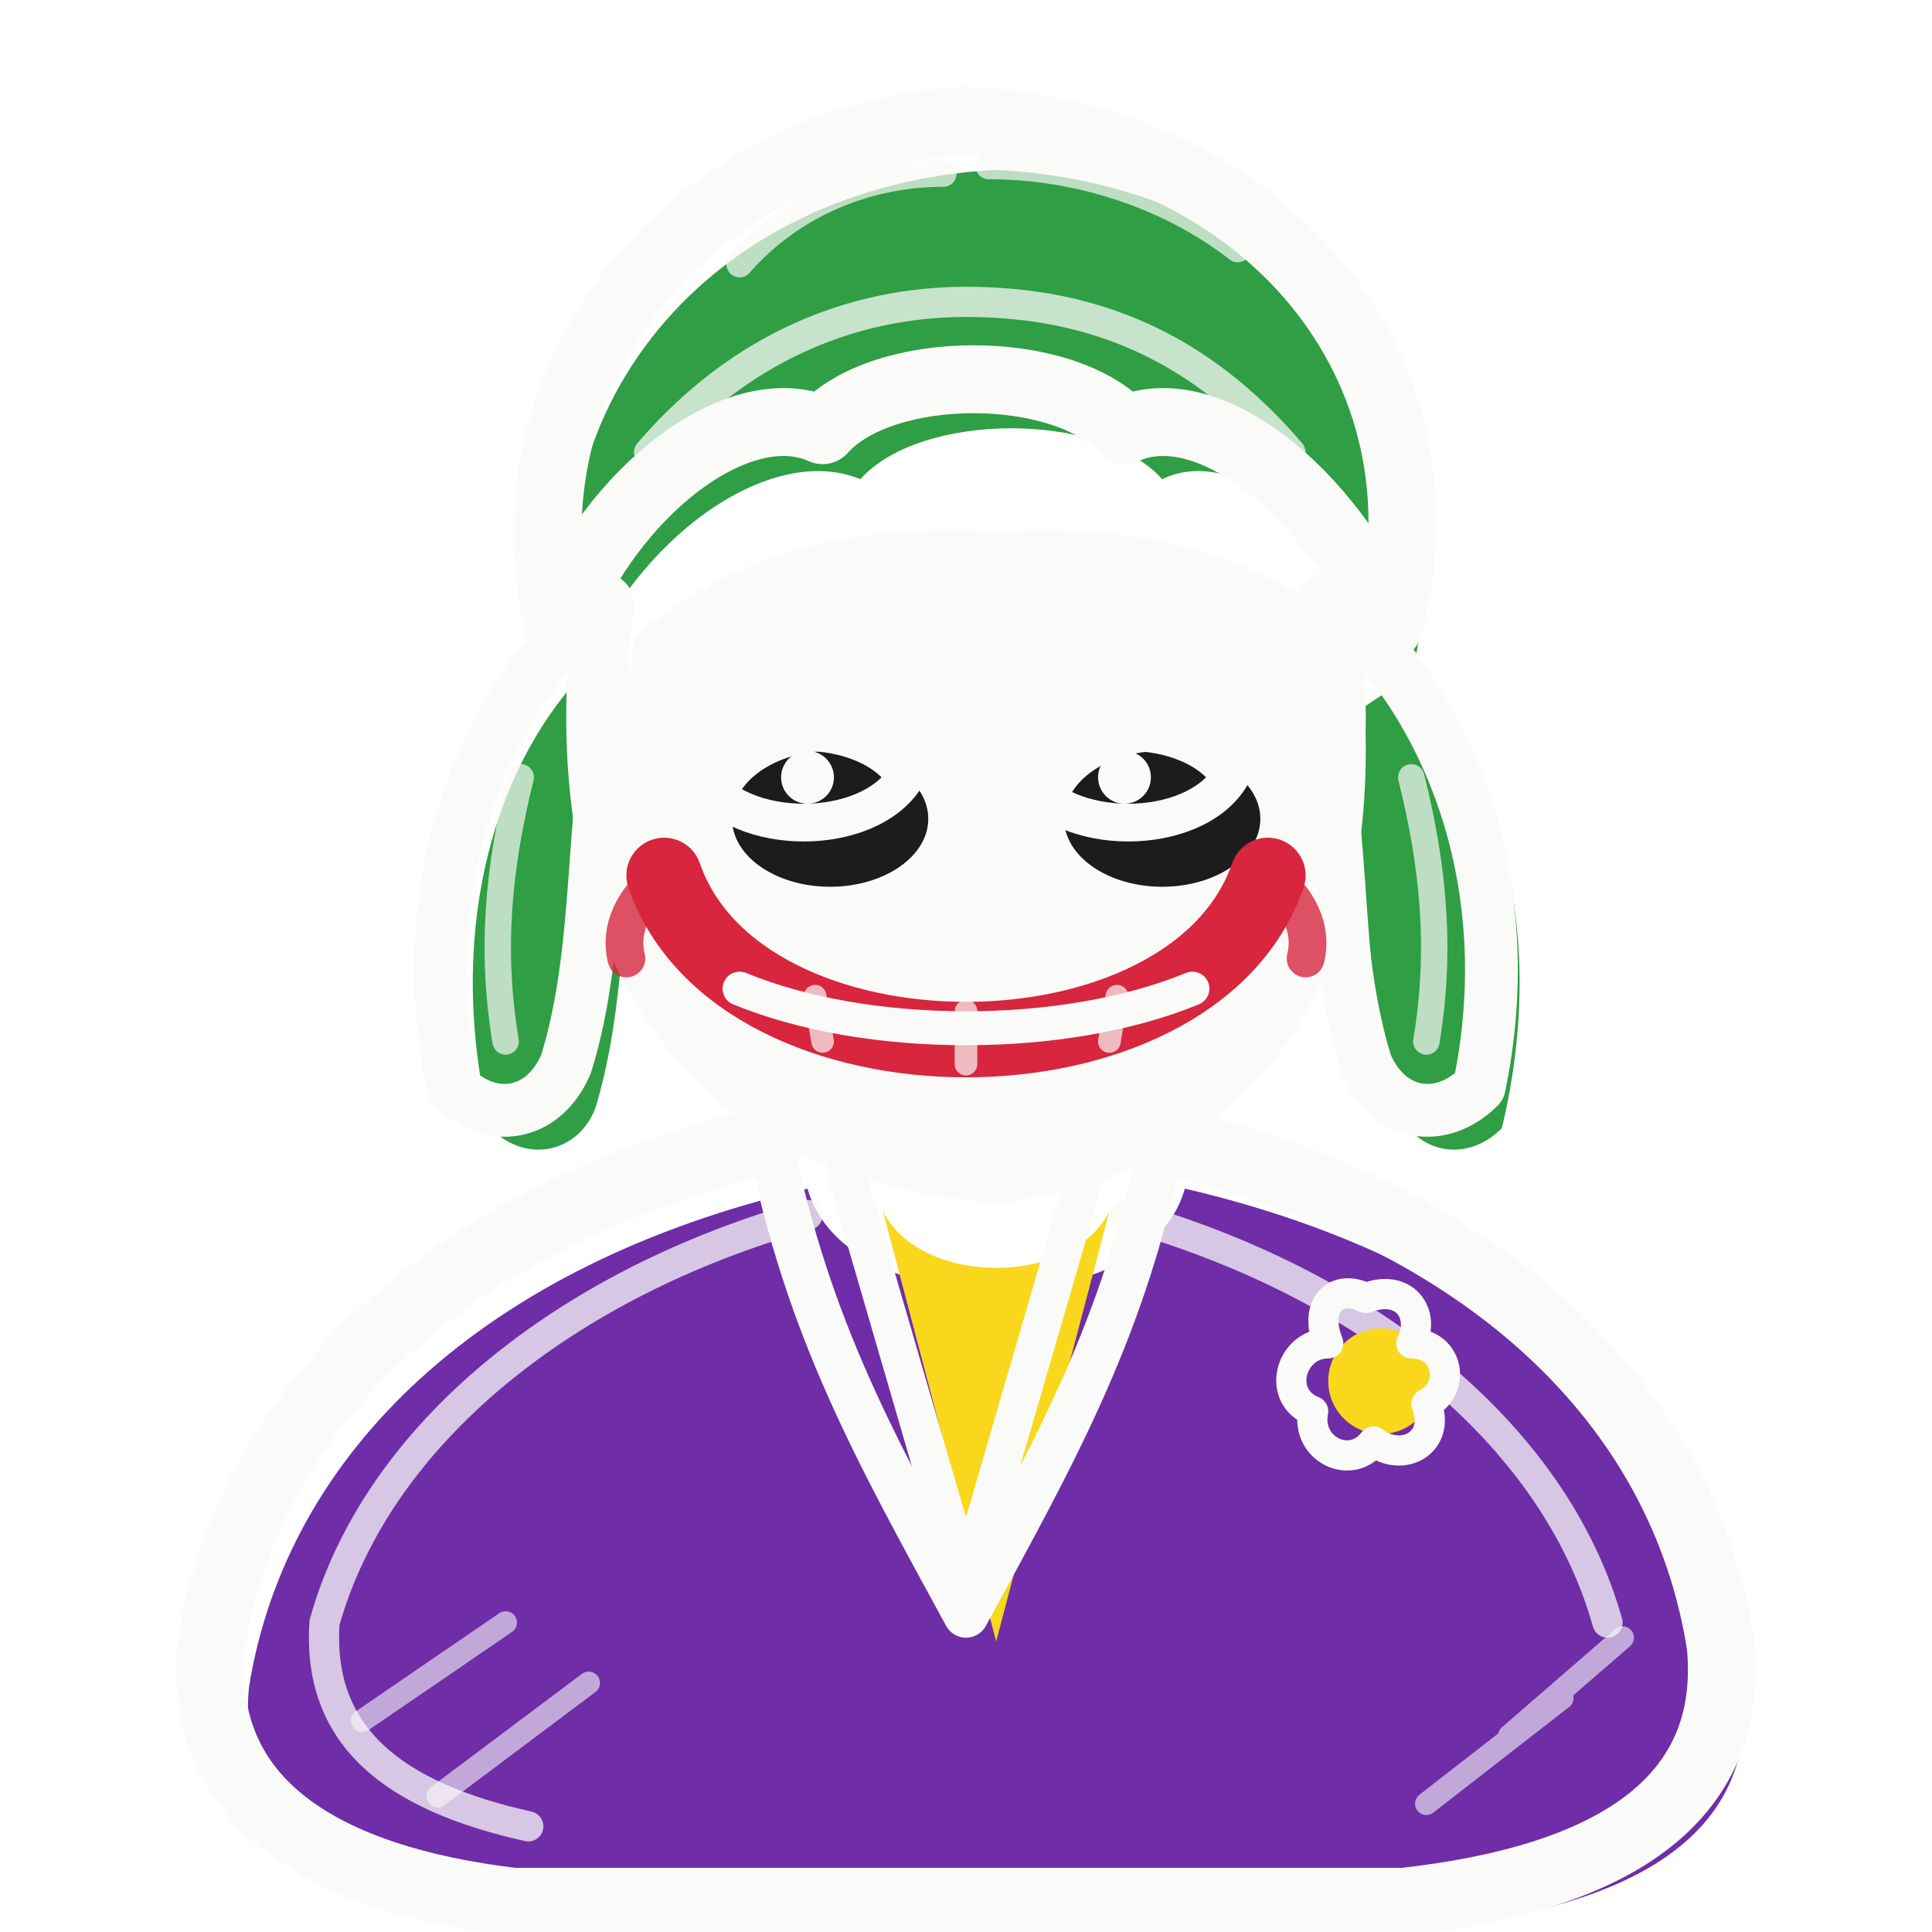
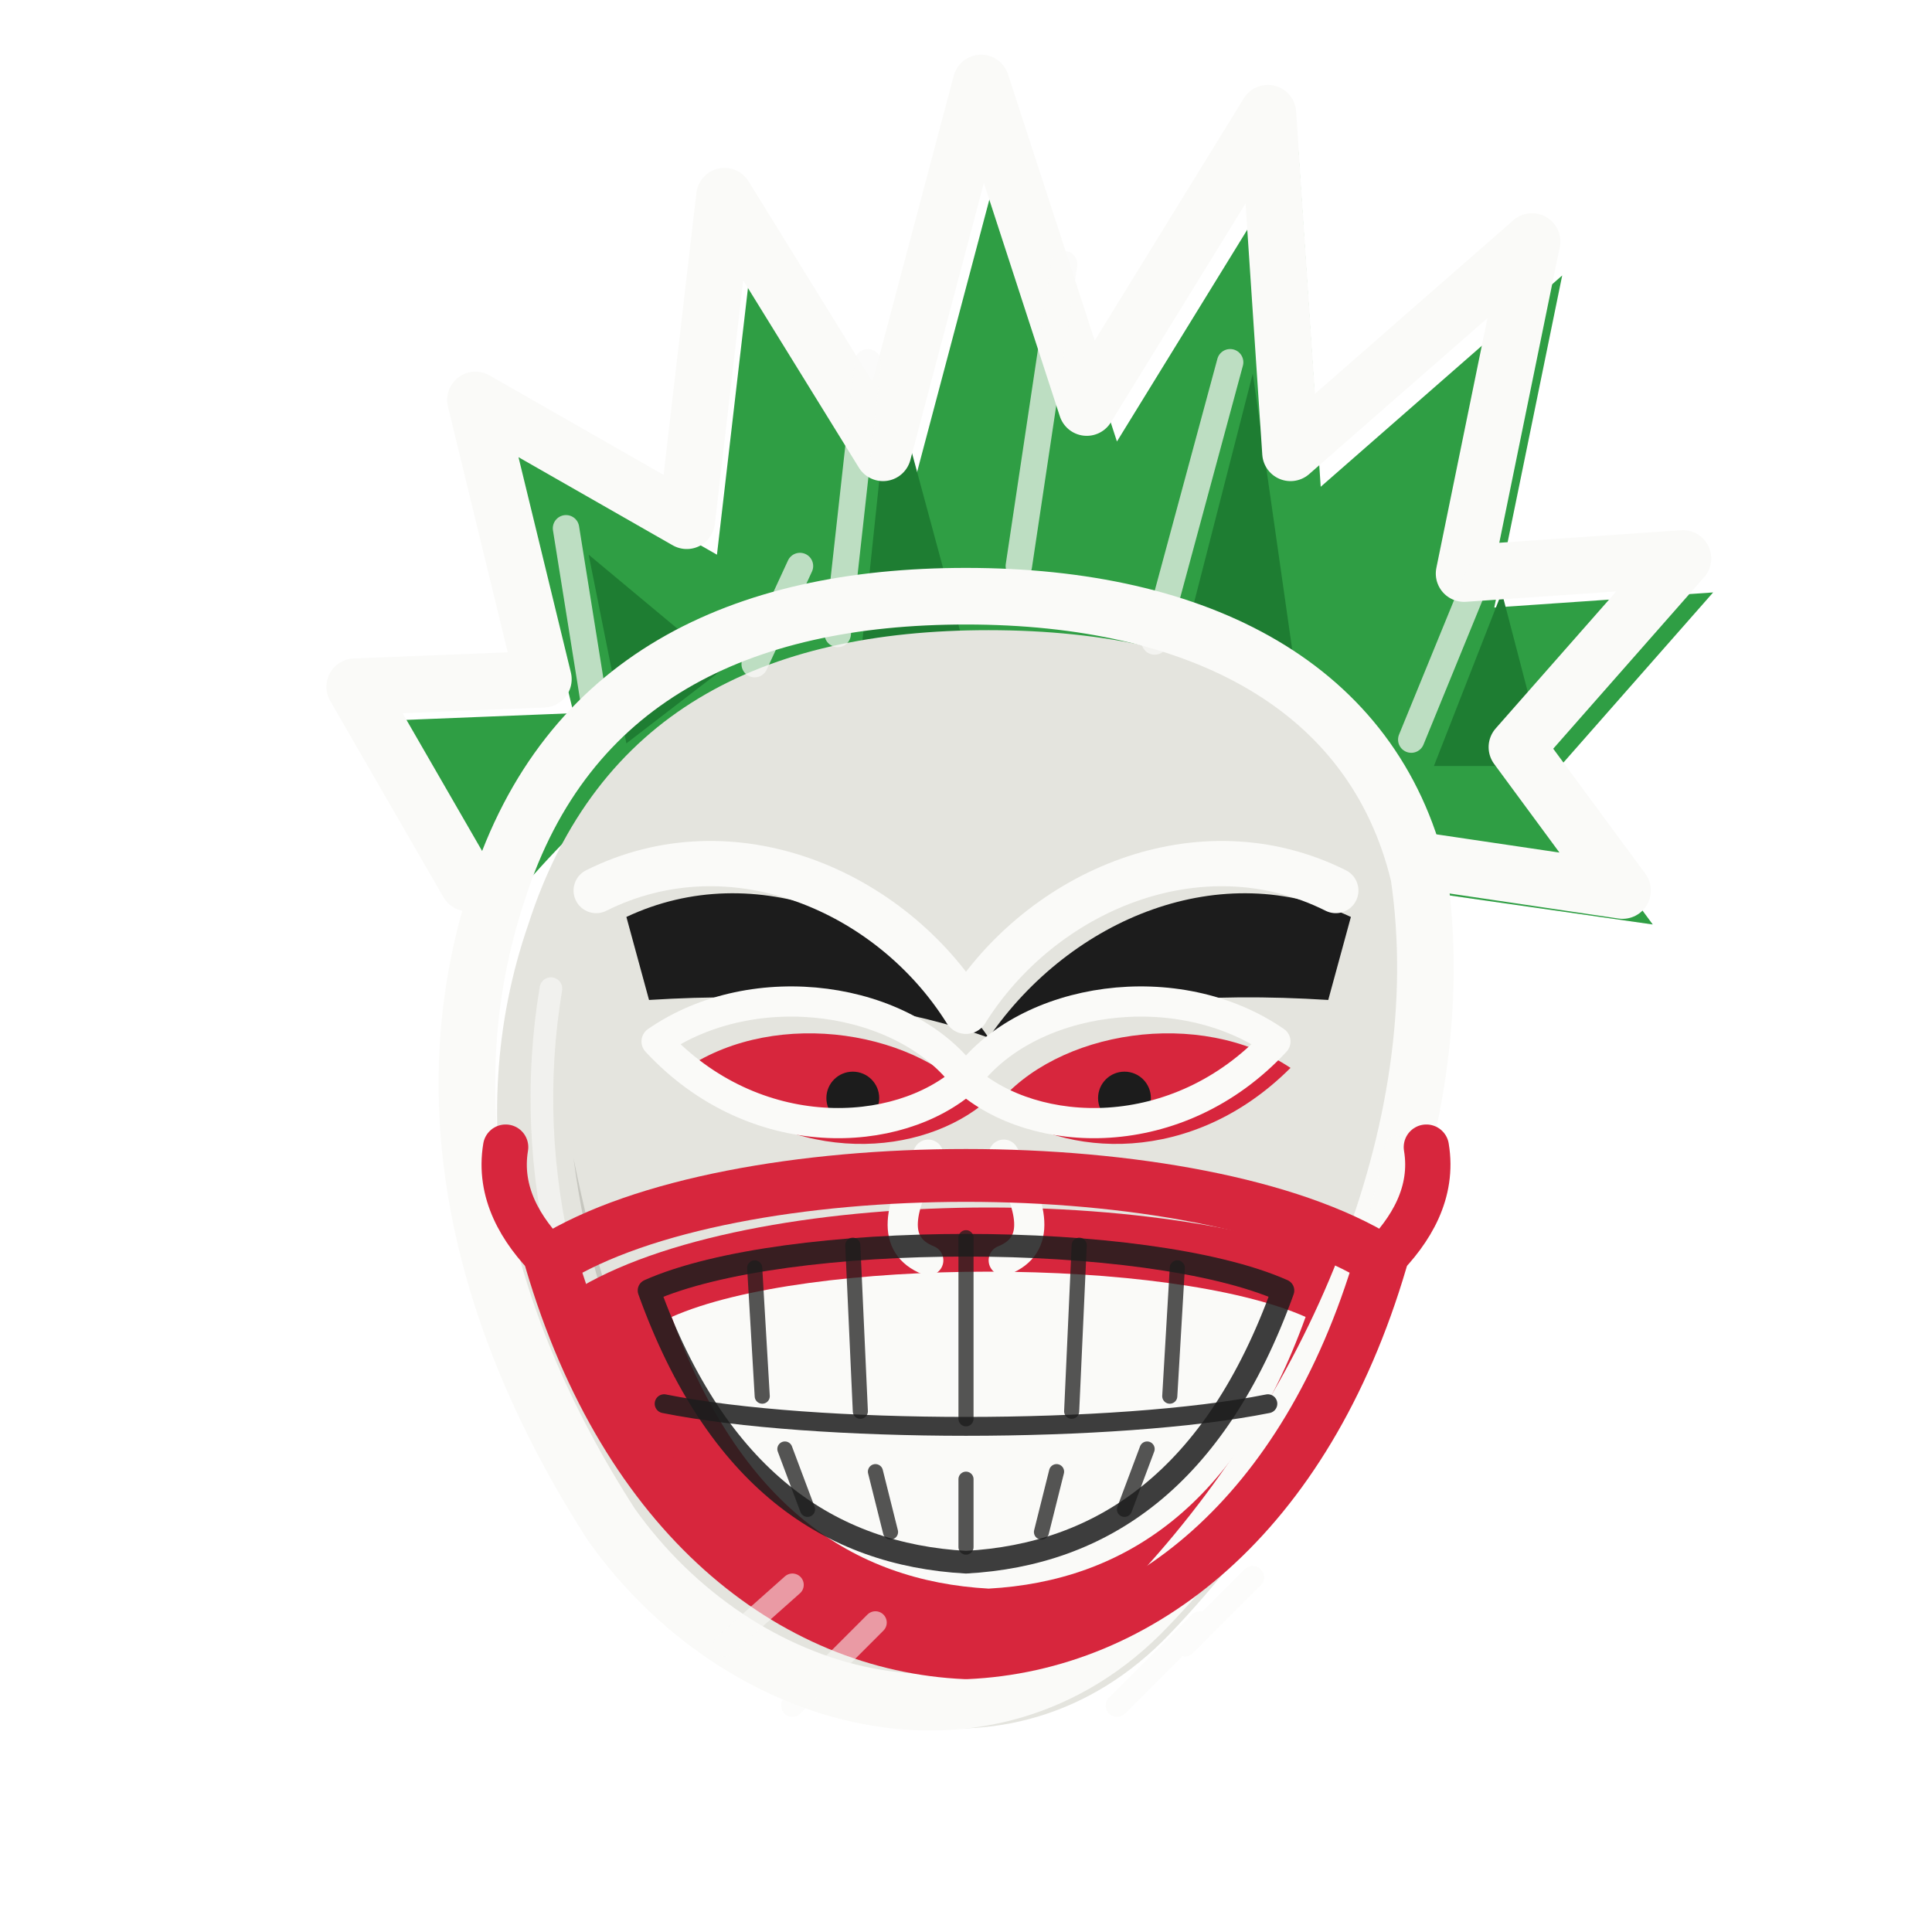
<svg xmlns="http://www.w3.org/2000/svg" width="512" height="512" viewBox="0 0 512 512" fill="none" stroke="#fafaf8" stroke-linecap="round" stroke-linejoin="round">
-   <g stroke="none" transform="translate(8 9)">
-     <path fill="#2f9e44" d="M146 170C130 100 180 40 256 36C334 40 384 100 366 170C352 134 320 108 300 118C284 100 236 100 220 118C196 108 160 134 146 170Z" />
-     <path fill="#2f9e44" d="M146 170C122 196 110 240 122 290C132 300 146 296 150 284C160 250 156 212 164 182ZM366 170C390 196 402 240 390 290C380 300 366 296 362 284C352 250 356 212 348 182Z" />
-     <path fill="#fafaf8" d="M160 160C150 240 178 300 256 310C334 300 362 240 352 160C324 136 292 130 256 132C220 130 188 136 160 160Z" />
-     <path fill="#6f2da8" d="M206 306C120 326 68 376 58 438C54 478 88 496 138 502L372 502C424 496 458 478 454 438C444 376 392 326 306 306C296 342 216 342 206 306Z" />
-     <path fill="#f9d71c" d="M226 312L256 426L286 312C276 332 236 332 226 312Z" />
-     <ellipse fill="#1c1c1c" cx="212" cy="208" rx="26" ry="18" />
-     <ellipse fill="#1c1c1c" cx="300" cy="208" rx="26" ry="18" />
+   <g stroke="none" transform="translate(6 7)">
+     <path fill="#2f9e44" d="M126 236L96 184L146 182L128 108L184 140L194 54L236 122L262 24L290 110L338 32L344 122L408 66L390 154L448 150L404 200L432 238L376 230C344 184 302 164 256 164C210 164 166 186 126 236Z" />
+     <path fill="#1e7d32" d="M160 190L150 140L186 170ZM222 168L230 92L250 166ZM306 170L326 92L338 176ZM374 196L392 150L404 196Z" />
+     <path fill="#e4e4de" d="M134 238C116 290 128 348 164 404C198 452 262 470 304 426C352 376 386 300 376 234C364 184 318 160 256 160C196 160 152 182 134 238Z" />
+     <path fill="#c6c6bf" d="M146 300C152 346 170 384 196 414C174 390 156 350 146 300ZM364 296C356 342 340 380 314 412C336 388 356 346 364 296Z" />
+     <path fill="#1c1c1c" d="M160 236C194 220 234 236 256 268C228 258 198 256 166 258Z" />
+     <path fill="#1c1c1c" d="M352 236C318 220 278 236 256 268C284 258 314 256 346 258Z" />
+     <path fill="#d7263d" d="M176 276C200 260 238 266 254 286C236 300 202 302 176 276Z" />
+     <path fill="#d7263d" d="M336 276C312 260 274 266 258 286C276 300 310 302 336 276Z" />
+     <circle fill="#1c1c1c" cx="220" cy="284" r="7" />
+     <circle fill="#1c1c1c" cx="292" cy="284" r="7" />
+     <path fill="#d7263d" d="M148 334C196 306 316 306 364 334C344 400 300 434 256 436C212 434 168 400 148 334Z" />
+     <path fill="#fafaf8" d="M172 342C208 326 304 326 340 342C322 392 292 412 256 414C220 412 190 392 172 342Z" />
  </g>
-   <path stroke-width="18" d="M148 166C132 98 184 36 256 32C336 36 386 98 368 166C352 130 320 104 298 114C282 96 234 96 218 114C196 104 162 130 148 166" />
-   <path stroke-width="8" opacity=".75" d="M172 120C196 92 226 80 256 80C290 80 318 92 342 120" />
-   <path stroke-width="14" d="M150 168C124 196 110 240 120 288C130 298 144 296 150 282C160 250 156 212 164 184" />
-   <path stroke-width="14" d="M362 168C388 196 402 240 392 288C382 298 368 296 362 282C352 250 356 212 348 184" />
-   <path stroke-width="7" opacity=".7" d="M138 206C132 230 130 252 134 276M374 206C380 230 382 252 378 276M196 70C210 54 230 46 250 46M262 44C286 44 310 52 328 66" />
-   <path stroke-width="16" d="M160 160C150 240 178 300 256 310C334 300 362 240 352 160" />
-   <path stroke-width="7" opacity=".7" d="M172 176C166 240 190 288 250 298" />
-   <path stroke-width="10" d="M186 206C196 190 230 190 240 206C230 222 196 222 186 206ZM272 206C282 190 316 190 326 206C316 222 282 222 272 206Z" />
-   <circle fill="#fafaf8" stroke="none" cx="214" cy="206" r="7" />
-   <circle fill="#fafaf8" stroke="none" cx="298" cy="206" r="7" />
-   <path stroke-width="8" opacity=".8" d="M256 212C250 230 248 242 256 250" />
-   <path stroke="#d7263d" stroke-width="20" d="M176 232C196 290 316 290 336 232" />
-   <path stroke="#d7263d" stroke-width="10" opacity=".8" d="M176 232C168 238 164 246 166 254M336 232C344 238 348 246 346 254" />
-   <path stroke-width="9" d="M196 262C230 276 282 276 316 262" />
-   <path stroke-width="6" opacity=".7" d="M216 264L218 276M256 268L256 282M296 264L294 276" />
-   <path stroke-width="18" d="M204 302C120 322 66 372 56 436C52 478 86 498 136 504L372 504C426 498 460 478 456 436C446 372 394 322 308 302" />
-   <path stroke-width="8" opacity=".75" d="M214 322C150 340 100 380 86 430C84 460 104 476 140 484M298 322C362 340 412 380 426 430" />
-   <path stroke-width="12" d="M204 302C214 352 232 384 256 428C280 384 298 352 308 302" />
-   <path stroke-width="10" d="M224 310L256 420L288 310" />
-   <g transform="translate(362 362)">
-     <circle fill="#f9d71c" stroke="none" cx="4" cy="4" r="14" />
-     <path stroke-width="8" d="M0 -18C10 -22 16 -14 12 -6C22 -6 24 6 16 10C20 20 10 26 2 20C-4 28 -16 22 -14 12C-24 8 -20 -6 -10 -6C-14 -16 -8 -22 0 -18Z" />
-   </g>
-   <g stroke-width="6" opacity=".6">
-     <path d="M96 456L134 430" />
-     <path d="M116 476L156 446" />
-     <path d="M400 460L430 434" />
-     <path d="M378 478L414 450" />
+   <path stroke-width="15" d="M124 234L94 182L144 180L126 106L182 138L192 52L234 120L260 22L288 108L336 30L342 120L406 64L388 152L446 148L402 198L430 236L376 228" />
+   <path stroke-width="7" opacity=".7" d="M158 190L150 140M222 168L230 96M306 170L326 96M374 196L392 152M200 176L212 150M270 150L282 70" />
+   <path stroke-width="15" d="M132 236C114 290 126 348 162 404C196 452 262 470 304 426C352 376 386 300 376 232C364 182 318 158 256 158C196 158 150 180 132 236" />
+   <path stroke-width="6" opacity=".6" d="M146 262C138 310 150 360 182 406M322 410C346 380 362 344 370 304" />
+   <path stroke-width="12" d="M158 236C194 218 236 236 256 268M354 236C318 218 276 236 256 268" />
+   <path stroke-width="8" d="M174 276C200 258 240 264 256 286C238 302 200 304 174 276ZM338 276C312 258 272 264 256 286C274 302 312 304 338 276Z" />
+   <path stroke-width="8" d="M246 306C238 320 236 330 246 334M266 306C274 320 276 330 266 334" />
+   <path stroke="#d7263d" stroke-width="14" d="M146 334C194 304 318 304 366 334C346 402 302 436 256 438C210 436 166 402 146 334" />
+   <path stroke="#d7263d" stroke-width="12" d="M146 334C138 326 132 316 134 304M366 334C374 326 380 316 378 304" />
+   <path stroke="#1c1c1c" stroke-width="6" opacity=".85" d="M172 342C208 326 304 326 340 342C322 392 292 412 256 414C220 412 190 392 172 342" />
+   <path stroke="#1c1c1c" stroke-width="5" opacity=".85" d="M176 372C216 380 296 380 336 372" />
+   <path stroke="#1c1c1c" stroke-width="4" opacity=".75" d="M200 336L202 370M226 330L228 374M256 328L256 376M286 330L284 374M312 336L310 370M208 384L214 400M232 390L236 406M256 392L256 410M280 390L276 406M304 384L298 400" />
+   <g stroke-width="6" opacity=".55">
+     <path d="M192 436L210 420" />
+     <path d="M210 452L232 430" />
+     <path d="M296 452L318 430" />
+     <path d="M314 436L332 418" />
  </g>
</svg>
